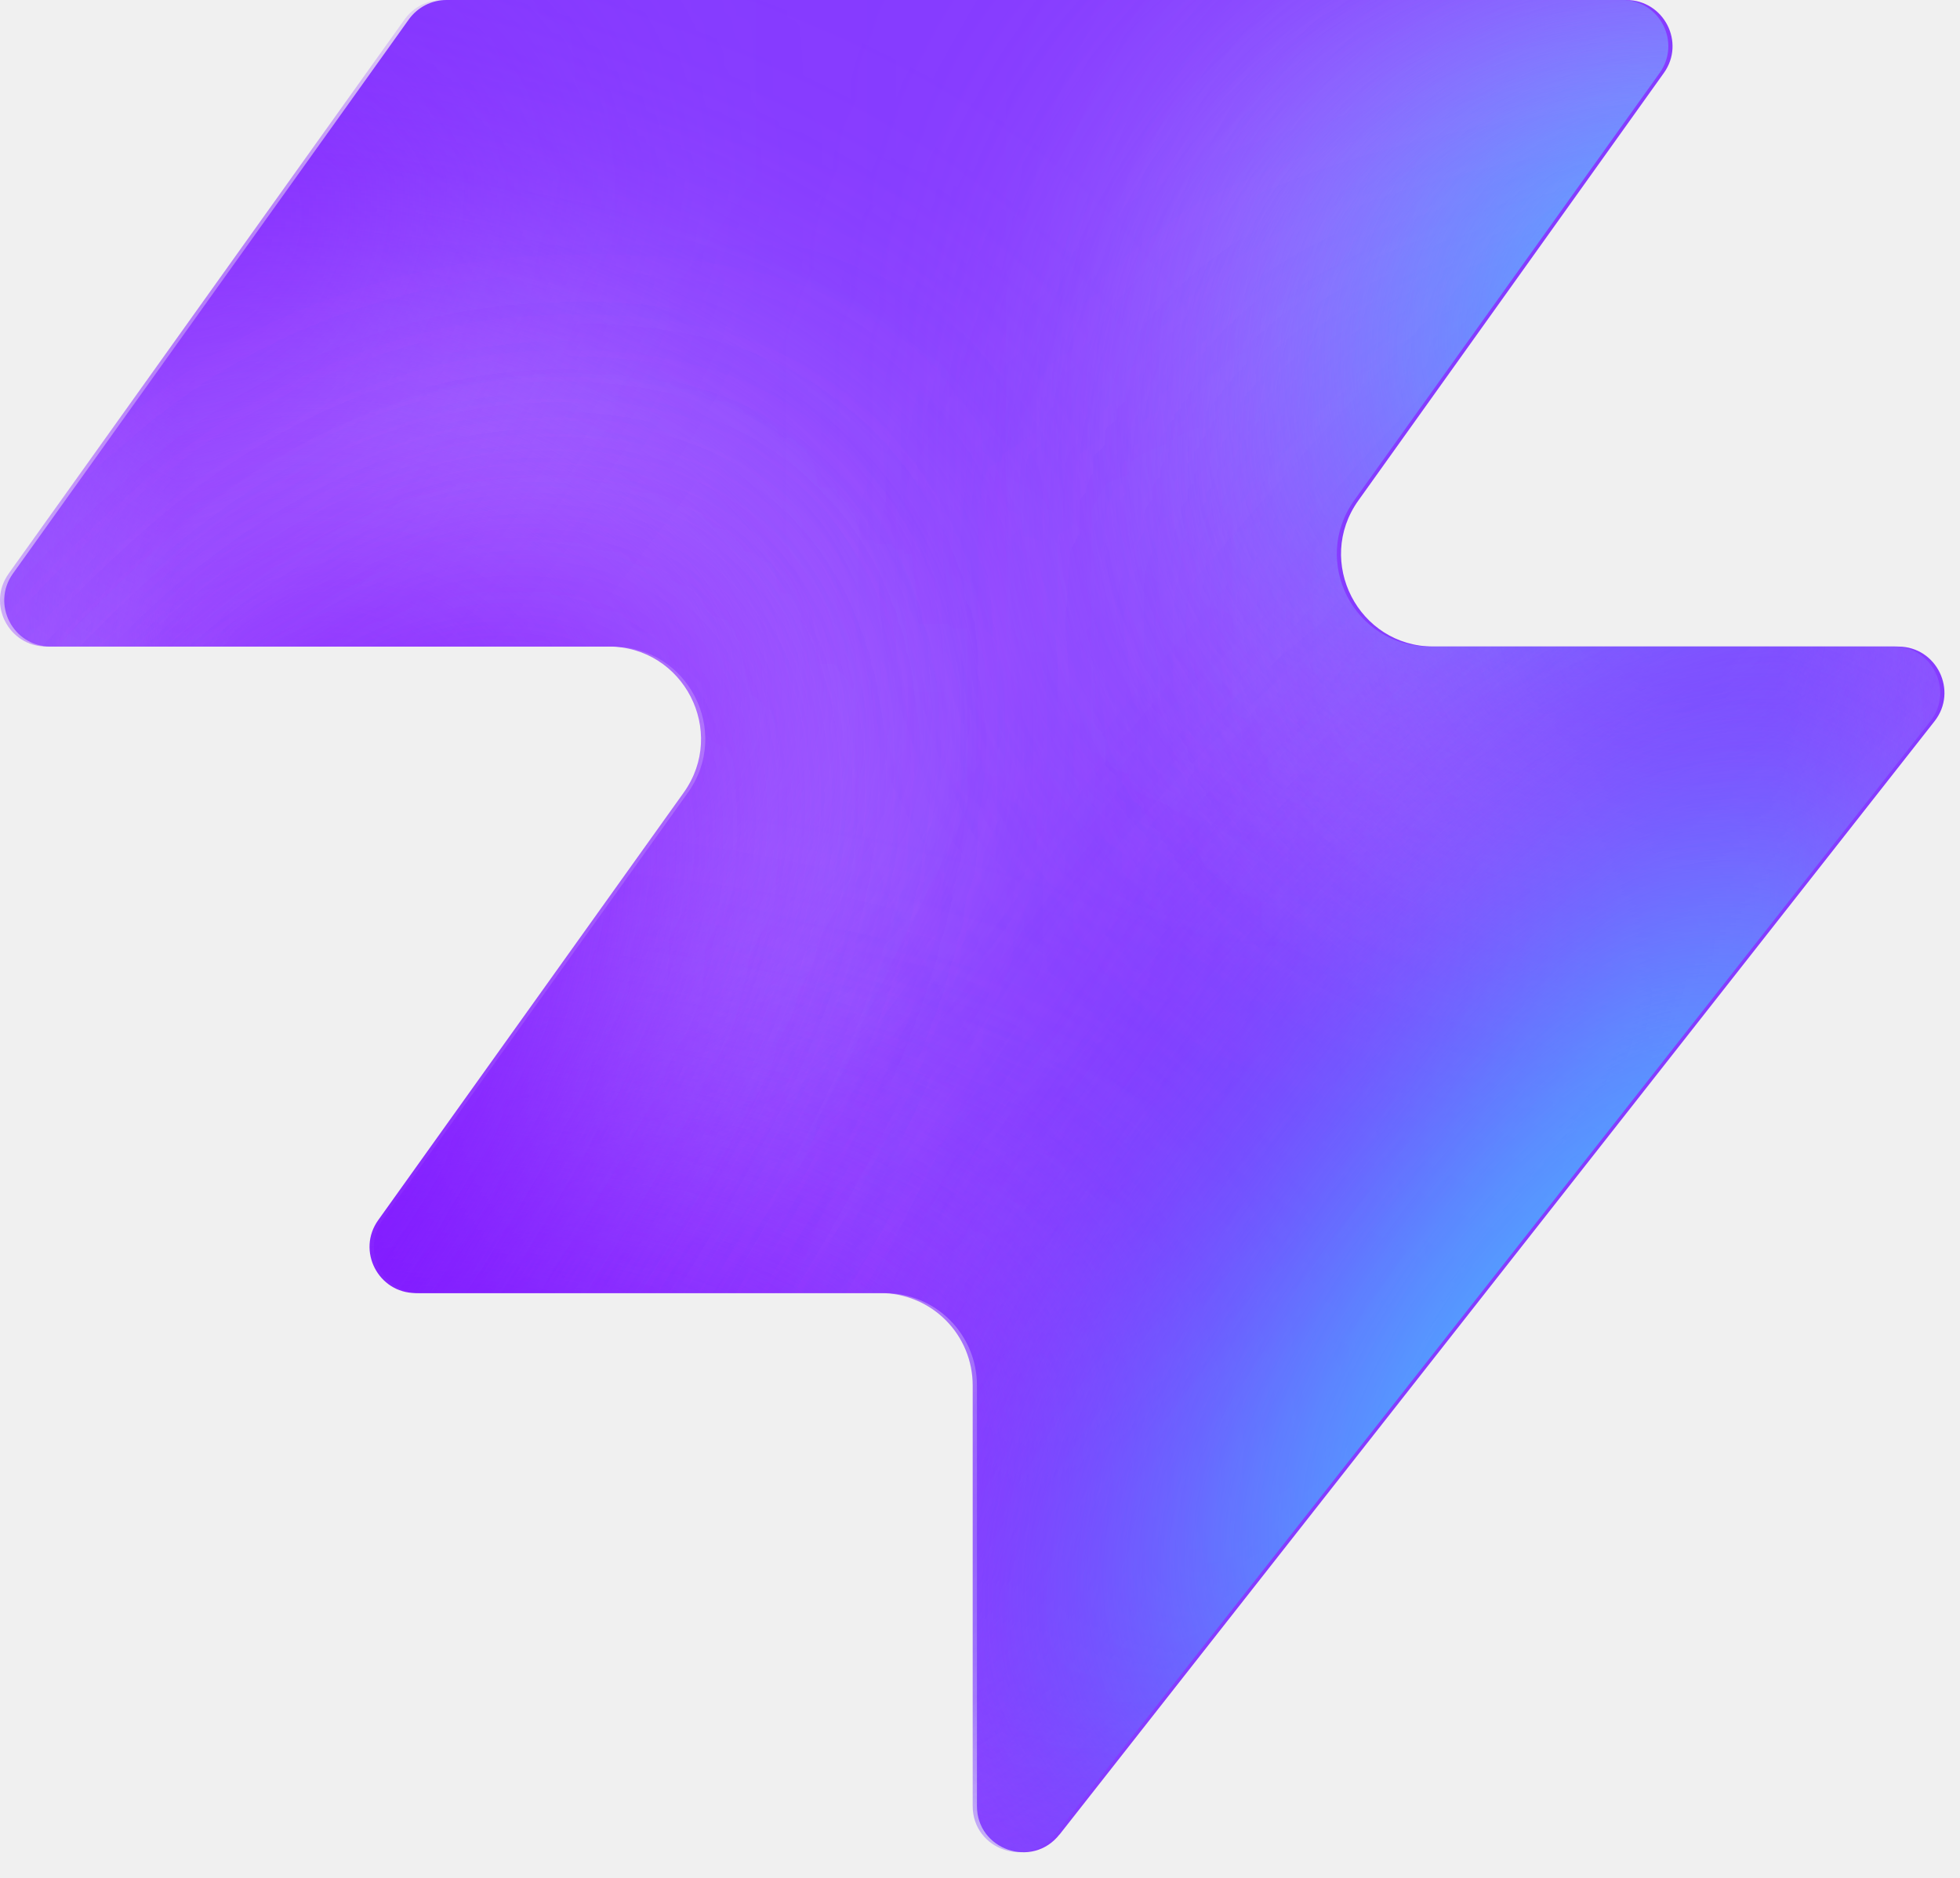
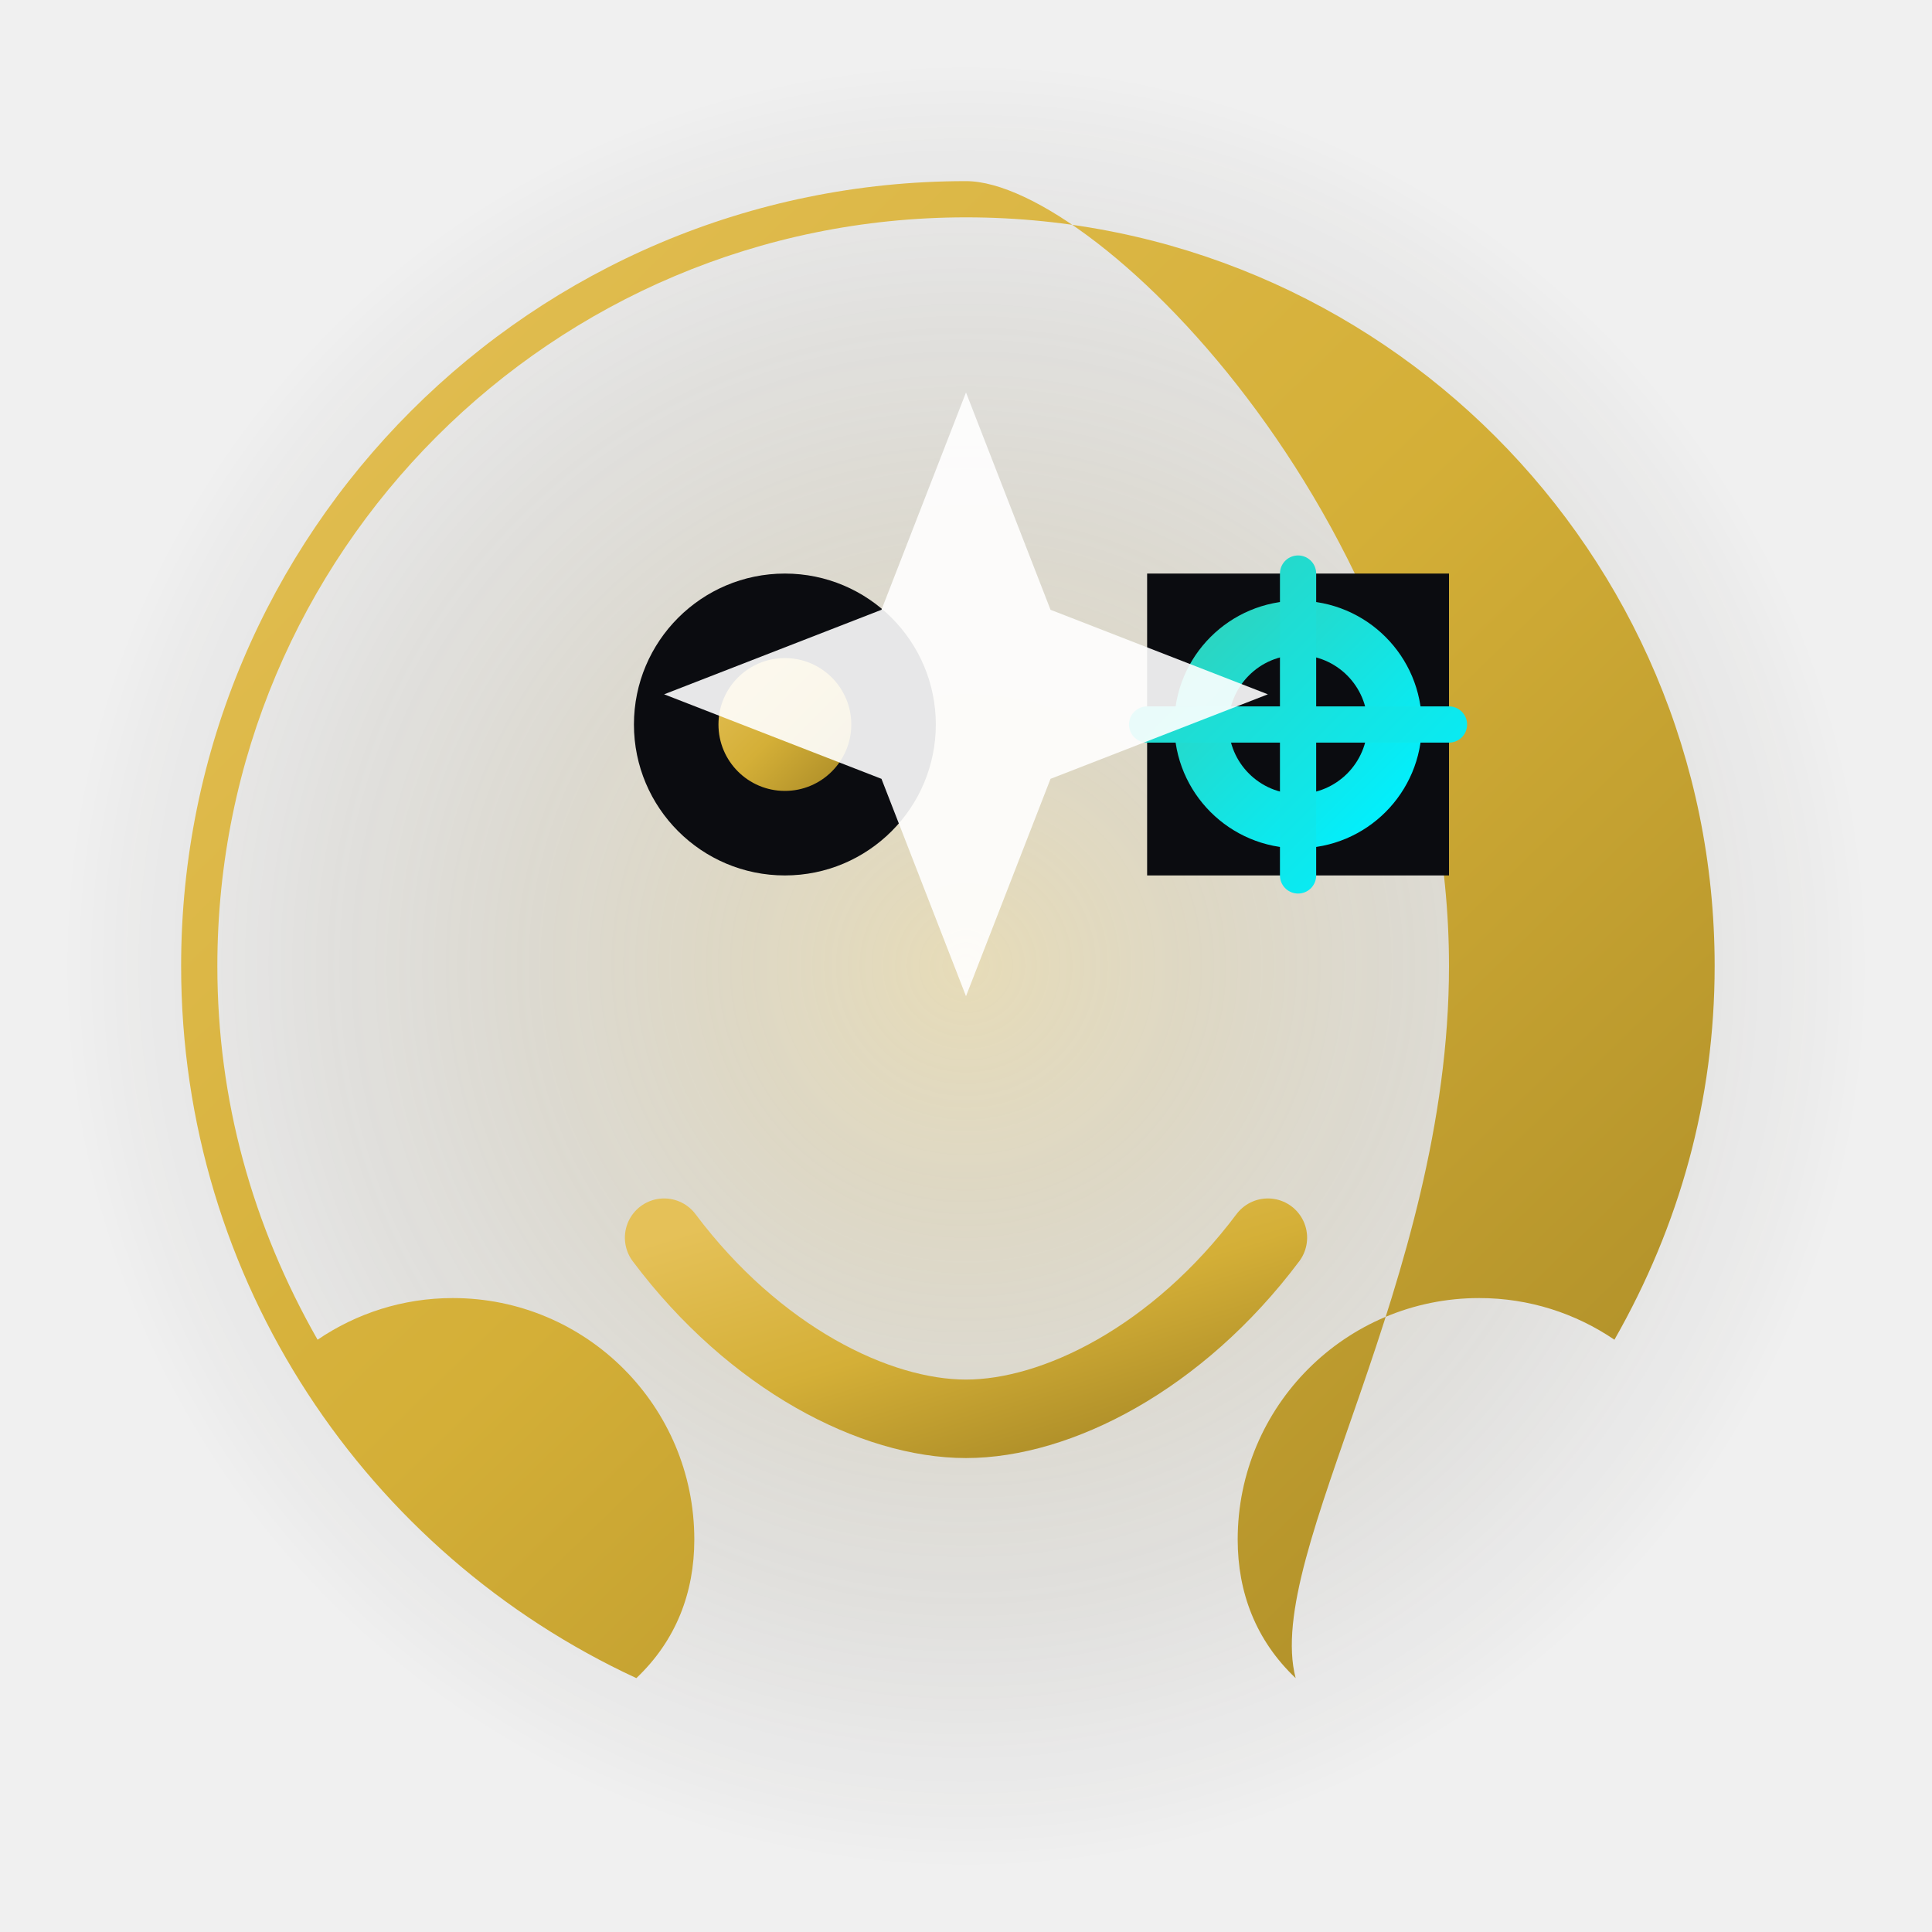
- <svg xmlns="http://www.w3.org/2000/svg" width="48" height="46" fill="none" viewBox="0 0 48 46">
-   <path fill="#863bff" d="M25.946 44.938c-.664.845-2.021.375-2.021-.698V33.937a2.26 2.26 0 0 0-2.262-2.262H10.287c-.92 0-1.456-1.04-.92-1.788l7.48-10.471c1.07-1.497 0-3.578-1.842-3.578H1.237c-.92 0-1.456-1.04-.92-1.788L10.013.474c.214-.297.556-.474.92-.474h28.894c.92 0 1.456 1.04.92 1.788l-7.48 10.471c-1.07 1.498 0 3.579 1.842 3.579h11.377c.943 0 1.473 1.088.89 1.83L25.947 44.94z" style="fill:#863bff;fill:color(display-p3 .525 .23 1);fill-opacity:1" />
-   <mask id="a" width="48" height="46" x="0" y="0" maskUnits="userSpaceOnUse" style="mask-type:alpha">
-     <path fill="#000" d="M25.842 44.938c-.664.844-2.021.375-2.021-.698V33.937a2.26 2.26 0 0 0-2.262-2.262H10.183c-.92 0-1.456-1.04-.92-1.788l7.48-10.471c1.07-1.498 0-3.579-1.842-3.579H1.133c-.92 0-1.456-1.04-.92-1.787L9.91.473c.214-.297.556-.474.92-.474h28.894c.92 0 1.456 1.04.92 1.788l-7.48 10.471c-1.07 1.498 0 3.578 1.842 3.578h11.377c.943 0 1.473 1.088.89 1.832L25.843 44.94z" style="fill:#000;fill-opacity:1" />
-   </mask>
-   <g mask="url(#a)">
-     <g filter="url(#b)">
-       <ellipse cx="5.508" cy="14.704" fill="#ede6ff" rx="5.508" ry="14.704" style="fill:#ede6ff;fill:color(display-p3 .927 .903 1);fill-opacity:1" transform="matrix(.00324 1 1 -.00324 -4.47 31.516)" />
-     </g>
-     <g filter="url(#c)">
-       <ellipse cx="10.399" cy="29.851" fill="#ede6ff" rx="10.399" ry="29.851" style="fill:#ede6ff;fill:color(display-p3 .927 .903 1);fill-opacity:1" transform="matrix(.00324 1 1 -.00324 -39.328 7.883)" />
-     </g>
-     <g filter="url(#d)">
-       <ellipse cx="5.508" cy="30.487" fill="#7e14ff" rx="5.508" ry="30.487" style="fill:#7e14ff;fill:color(display-p3 .492 .077 1);fill-opacity:1" transform="rotate(89.814 -25.913 -14.639)scale(1 -1)" />
-     </g>
-     <g filter="url(#e)">
-       <ellipse cx="5.508" cy="30.599" fill="#7e14ff" rx="5.508" ry="30.599" style="fill:#7e14ff;fill:color(display-p3 .492 .077 1);fill-opacity:1" transform="rotate(89.814 -32.644 -3.334)scale(1 -1)" />
-     </g>
-     <g filter="url(#f)">
-       <ellipse cx="5.508" cy="30.599" fill="#7e14ff" rx="5.508" ry="30.599" style="fill:#7e14ff;fill:color(display-p3 .492 .077 1);fill-opacity:1" transform="matrix(.00324 1 1 -.00324 -34.34 30.47)" />
-     </g>
-     <g filter="url(#g)">
-       <ellipse cx="14.072" cy="22.078" fill="#ede6ff" rx="14.072" ry="22.078" style="fill:#ede6ff;fill:color(display-p3 .927 .903 1);fill-opacity:1" transform="rotate(93.35 24.506 48.493)scale(-1 1)" />
-     </g>
-     <g filter="url(#h)">
-       <ellipse cx="3.47" cy="21.501" fill="#7e14ff" rx="3.47" ry="21.501" style="fill:#7e14ff;fill:color(display-p3 .492 .077 1);fill-opacity:1" transform="rotate(89.009 28.708 47.59)scale(-1 1)" />
-     </g>
-     <g filter="url(#i)">
-       <ellipse cx="3.47" cy="21.501" fill="#7e14ff" rx="3.47" ry="21.501" style="fill:#7e14ff;fill:color(display-p3 .492 .077 1);fill-opacity:1" transform="rotate(89.009 28.708 47.59)scale(-1 1)" />
-     </g>
-     <g filter="url(#j)">
-       <ellipse cx=".387" cy="8.972" fill="#7e14ff" rx="4.407" ry="29.108" style="fill:#7e14ff;fill:color(display-p3 .492 .077 1);fill-opacity:1" transform="rotate(39.51 .387 8.972)" />
-     </g>
-     <g filter="url(#k)">
-       <ellipse cx="47.523" cy="-6.092" fill="#7e14ff" rx="4.407" ry="29.108" style="fill:#7e14ff;fill:color(display-p3 .492 .077 1);fill-opacity:1" transform="rotate(37.892 47.523 -6.092)" />
-     </g>
-     <g filter="url(#l)">
-       <ellipse cx="41.412" cy="6.333" fill="#47bfff" rx="5.971" ry="9.665" style="fill:#47bfff;fill:color(display-p3 .28 .748 1);fill-opacity:1" transform="rotate(37.892 41.412 6.333)" />
-     </g>
-     <g filter="url(#m)">
-       <ellipse cx="-1.879" cy="38.332" fill="#7e14ff" rx="4.407" ry="29.108" style="fill:#7e14ff;fill:color(display-p3 .492 .077 1);fill-opacity:1" transform="rotate(37.892 -1.88 38.332)" />
-     </g>
-     <g filter="url(#n)">
-       <ellipse cx="-1.879" cy="38.332" fill="#7e14ff" rx="4.407" ry="29.108" style="fill:#7e14ff;fill:color(display-p3 .492 .077 1);fill-opacity:1" transform="rotate(37.892 -1.88 38.332)" />
-     </g>
-     <g filter="url(#o)">
-       <ellipse cx="35.651" cy="29.907" fill="#7e14ff" rx="4.407" ry="29.108" style="fill:#7e14ff;fill:color(display-p3 .492 .077 1);fill-opacity:1" transform="rotate(37.892 35.651 29.907)" />
-     </g>
-     <g filter="url(#p)">
-       <ellipse cx="38.418" cy="32.4" fill="#47bfff" rx="5.971" ry="15.297" style="fill:#47bfff;fill:color(display-p3 .28 .748 1);fill-opacity:1" transform="rotate(37.892 38.418 32.4)" />
-     </g>
-   </g>
+ <svg xmlns="http://www.w3.org/2000/svg" viewBox="0 0 64 64" width="64" height="64" fill="none">
  <defs>
-     <filter id="b" width="60.045" height="41.654" x="-19.77" y="16.149" color-interpolation-filters="sRGB" filterUnits="userSpaceOnUse">
-       <feFlood flood-opacity="0" result="BackgroundImageFix" />
-       <feBlend in="SourceGraphic" in2="BackgroundImageFix" result="shape" />
-       <feGaussianBlur result="effect1_foregroundBlur_2002_17158" stdDeviation="7.659" />
-     </filter>
-     <filter id="c" width="90.34" height="51.437" x="-54.613" y="-7.533" color-interpolation-filters="sRGB" filterUnits="userSpaceOnUse">
-       <feFlood flood-opacity="0" result="BackgroundImageFix" />
-       <feBlend in="SourceGraphic" in2="BackgroundImageFix" result="shape" />
-       <feGaussianBlur result="effect1_foregroundBlur_2002_17158" stdDeviation="7.659" />
-     </filter>
-     <filter id="d" width="79.355" height="29.4" x="-49.64" y="2.03" color-interpolation-filters="sRGB" filterUnits="userSpaceOnUse">
-       <feFlood flood-opacity="0" result="BackgroundImageFix" />
-       <feBlend in="SourceGraphic" in2="BackgroundImageFix" result="shape" />
-       <feGaussianBlur result="effect1_foregroundBlur_2002_17158" stdDeviation="4.596" />
-     </filter>
-     <filter id="e" width="79.579" height="29.4" x="-45.045" y="20.029" color-interpolation-filters="sRGB" filterUnits="userSpaceOnUse">
-       <feFlood flood-opacity="0" result="BackgroundImageFix" />
-       <feBlend in="SourceGraphic" in2="BackgroundImageFix" result="shape" />
-       <feGaussianBlur result="effect1_foregroundBlur_2002_17158" stdDeviation="4.596" />
-     </filter>
-     <filter id="f" width="79.579" height="29.4" x="-43.513" y="21.178" color-interpolation-filters="sRGB" filterUnits="userSpaceOnUse">
-       <feFlood flood-opacity="0" result="BackgroundImageFix" />
-       <feBlend in="SourceGraphic" in2="BackgroundImageFix" result="shape" />
-       <feGaussianBlur result="effect1_foregroundBlur_2002_17158" stdDeviation="4.596" />
-     </filter>
-     <filter id="g" width="74.749" height="58.852" x="15.756" y="-17.901" color-interpolation-filters="sRGB" filterUnits="userSpaceOnUse">
-       <feFlood flood-opacity="0" result="BackgroundImageFix" />
-       <feBlend in="SourceGraphic" in2="BackgroundImageFix" result="shape" />
-       <feGaussianBlur result="effect1_foregroundBlur_2002_17158" stdDeviation="7.659" />
-     </filter>
-     <filter id="h" width="61.377" height="25.362" x="23.548" y="2.284" color-interpolation-filters="sRGB" filterUnits="userSpaceOnUse">
-       <feFlood flood-opacity="0" result="BackgroundImageFix" />
-       <feBlend in="SourceGraphic" in2="BackgroundImageFix" result="shape" />
-       <feGaussianBlur result="effect1_foregroundBlur_2002_17158" stdDeviation="4.596" />
-     </filter>
-     <filter id="i" width="61.377" height="25.362" x="23.548" y="2.284" color-interpolation-filters="sRGB" filterUnits="userSpaceOnUse">
-       <feFlood flood-opacity="0" result="BackgroundImageFix" />
-       <feBlend in="SourceGraphic" in2="BackgroundImageFix" result="shape" />
-       <feGaussianBlur result="effect1_foregroundBlur_2002_17158" stdDeviation="4.596" />
-     </filter>
-     <filter id="j" width="56.045" height="63.649" x="-27.636" y="-22.853" color-interpolation-filters="sRGB" filterUnits="userSpaceOnUse">
-       <feFlood flood-opacity="0" result="BackgroundImageFix" />
-       <feBlend in="SourceGraphic" in2="BackgroundImageFix" result="shape" />
-       <feGaussianBlur result="effect1_foregroundBlur_2002_17158" stdDeviation="4.596" />
-     </filter>
-     <filter id="k" width="54.814" height="64.646" x="20.116" y="-38.415" color-interpolation-filters="sRGB" filterUnits="userSpaceOnUse">
-       <feFlood flood-opacity="0" result="BackgroundImageFix" />
-       <feBlend in="SourceGraphic" in2="BackgroundImageFix" result="shape" />
-       <feGaussianBlur result="effect1_foregroundBlur_2002_17158" stdDeviation="4.596" />
-     </filter>
-     <filter id="l" width="33.541" height="35.313" x="24.641" y="-11.323" color-interpolation-filters="sRGB" filterUnits="userSpaceOnUse">
-       <feFlood flood-opacity="0" result="BackgroundImageFix" />
-       <feBlend in="SourceGraphic" in2="BackgroundImageFix" result="shape" />
-       <feGaussianBlur result="effect1_foregroundBlur_2002_17158" stdDeviation="4.596" />
-     </filter>
-     <filter id="m" width="54.814" height="64.646" x="-29.286" y="6.009" color-interpolation-filters="sRGB" filterUnits="userSpaceOnUse">
-       <feFlood flood-opacity="0" result="BackgroundImageFix" />
-       <feBlend in="SourceGraphic" in2="BackgroundImageFix" result="shape" />
-       <feGaussianBlur result="effect1_foregroundBlur_2002_17158" stdDeviation="4.596" />
-     </filter>
-     <filter id="n" width="54.814" height="64.646" x="-29.286" y="6.009" color-interpolation-filters="sRGB" filterUnits="userSpaceOnUse">
-       <feFlood flood-opacity="0" result="BackgroundImageFix" />
-       <feBlend in="SourceGraphic" in2="BackgroundImageFix" result="shape" />
-       <feGaussianBlur result="effect1_foregroundBlur_2002_17158" stdDeviation="4.596" />
-     </filter>
-     <filter id="o" width="54.814" height="64.646" x="8.244" y="-2.416" color-interpolation-filters="sRGB" filterUnits="userSpaceOnUse">
-       <feFlood flood-opacity="0" result="BackgroundImageFix" />
-       <feBlend in="SourceGraphic" in2="BackgroundImageFix" result="shape" />
-       <feGaussianBlur result="effect1_foregroundBlur_2002_17158" stdDeviation="4.596" />
-     </filter>
-     <filter id="p" width="39.409" height="43.623" x="18.713" y="10.588" color-interpolation-filters="sRGB" filterUnits="userSpaceOnUse">
-       <feFlood flood-opacity="0" result="BackgroundImageFix" />
-       <feBlend in="SourceGraphic" in2="BackgroundImageFix" result="shape" />
-       <feGaussianBlur result="effect1_foregroundBlur_2002_17158" stdDeviation="4.596" />
-     </filter>
+     <linearGradient id="dramatisGold" x1="0%" y1="0%" x2="100%" y2="100%">
+       <stop offset="0%" stop-color="#E5C158" />
+       <stop offset="50%" stop-color="#D4AF37" />
+       <stop offset="100%" stop-color="#A88926" />
+     </linearGradient>
+     <linearGradient id="dramatisSteel" x1="0%" y1="0%" x2="100%" y2="100%">
+       <stop offset="0%" stop-color="#2DD4BF" />
+       <stop offset="100%" stop-color="#00F0FF" />
+     </linearGradient>
+     <radialGradient id="haloGlow" cx="50%" cy="50%" r="50%">
+       <stop offset="0%" stop-color="#D4AF37" stop-opacity="0.3" />
+       <stop offset="100%" stop-color="#0B0C10" stop-opacity="0" />
+     </radialGradient>
  </defs>
+   <circle cx="32" cy="32" r="30" fill="url(#haloGlow)" />
+   <path d="M32 6C17.64 6 6 17.64 6 32c0 10.45 6.16 19.46 15.08 23.59C22.4 54.34 23 52.75 23 51c0-4.42-3.58-8-8-8-1.66 0-3.2.51-4.48 1.38C8.36 40.59 7.2 36.44 7.2 32c0-13.7 11.1-24.8 24.8-24.8s24.8 11.1 24.8 24.8c0 4.44-1.16 8.59-3.32 12.38-1.28-.87-2.82-1.38-4.48-1.38-4.42 0-8 3.58-8 8 0 1.75.6 3.34 1.92 4.59C41.84 51.46 48 42.45 48 32c0-14.36-11.64-26-16-26z" fill="url(#dramatisGold)" />
+   <path d="M21 24c0-2.76 2.24-5 5-5s5 2.24 5 5-2.24 5-5 5-5-2.24-5-5z" fill="#0B0C10" />
+   <circle cx="26" cy="24" r="2.2" fill="url(#dramatisGold)" />
+   <path d="M38 19h10v10H38z" fill="#0B0C10" />
+   <circle cx="43" cy="24" r="3.2" stroke="url(#dramatisSteel)" stroke-width="1.8" fill="none" />
+   <path d="M43 19v10M38 24h10" stroke="url(#dramatisSteel)" stroke-width="1.2" stroke-linecap="round" />
+   <path d="M32 13l2.8 7.2L42 23l-7.2 2.8L32 33l-2.8-7.2L22 23l7.2-2.8z" fill="#FFF" opacity="0.9" />
+   <path d="M22 41c3 4 7 6 10 6s7-2 10-6" stroke="url(#dramatisGold)" stroke-width="2.6" stroke-linecap="round" fill="none" />
</svg>
